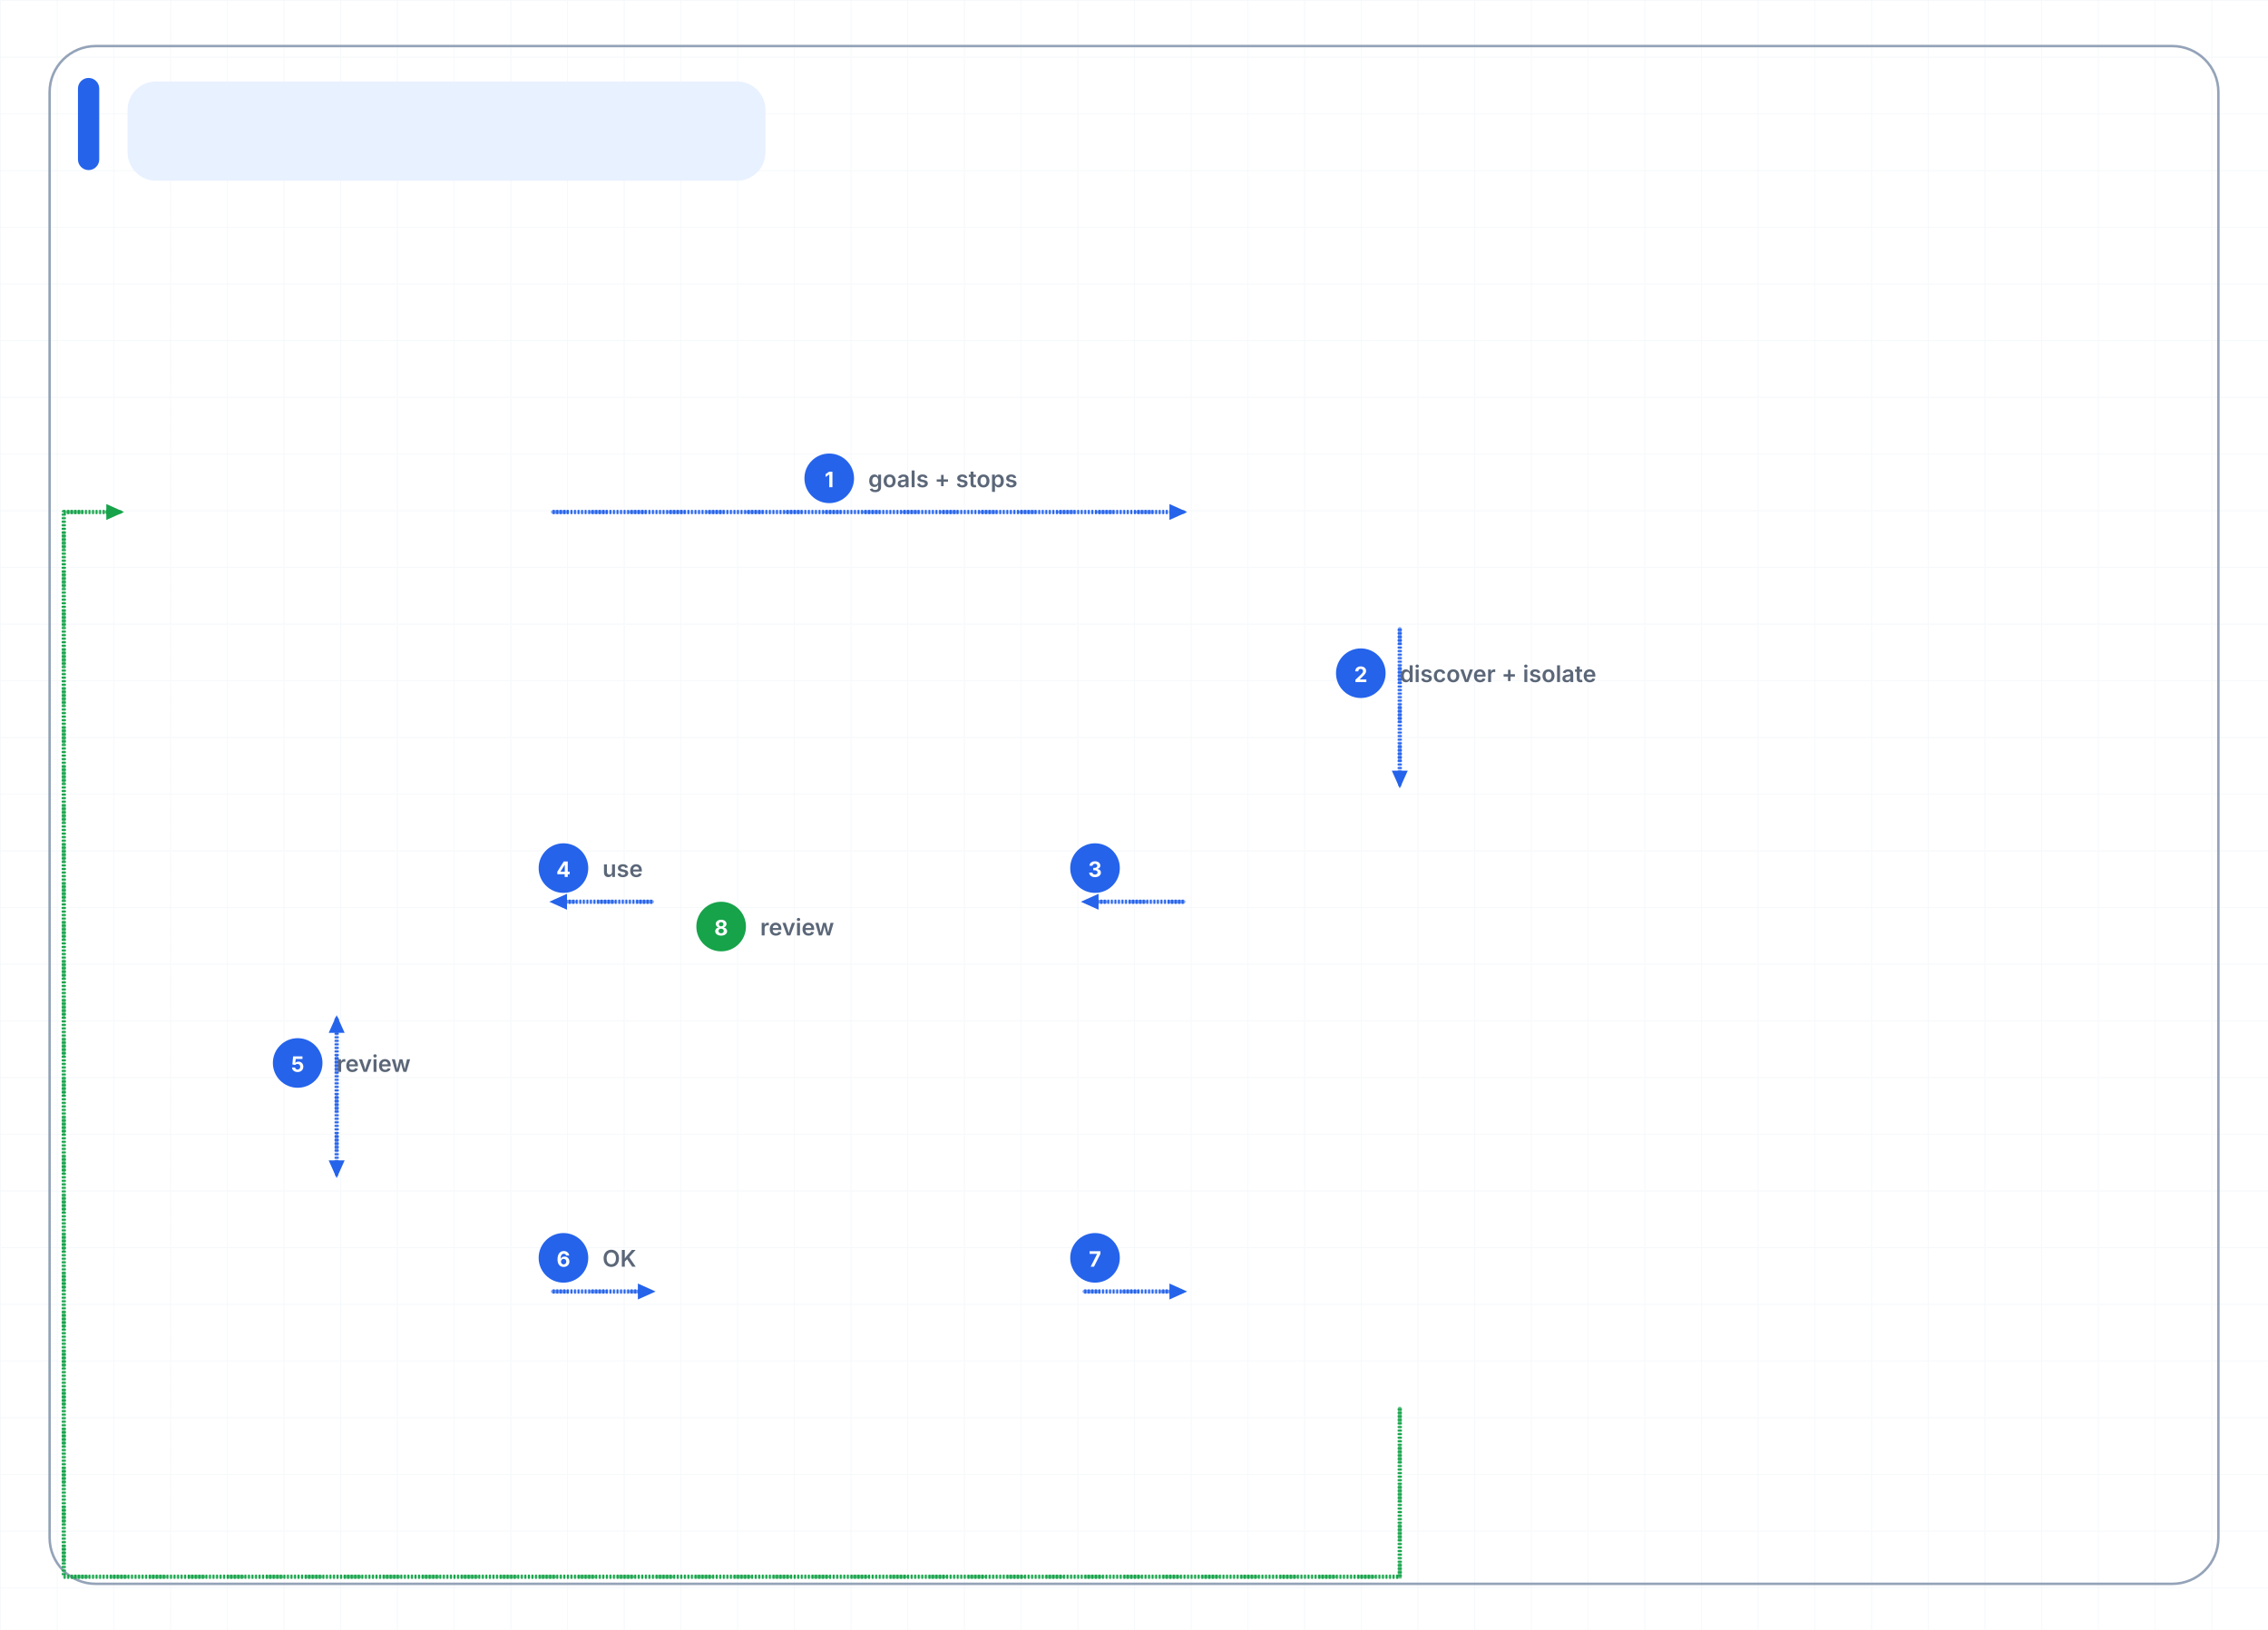
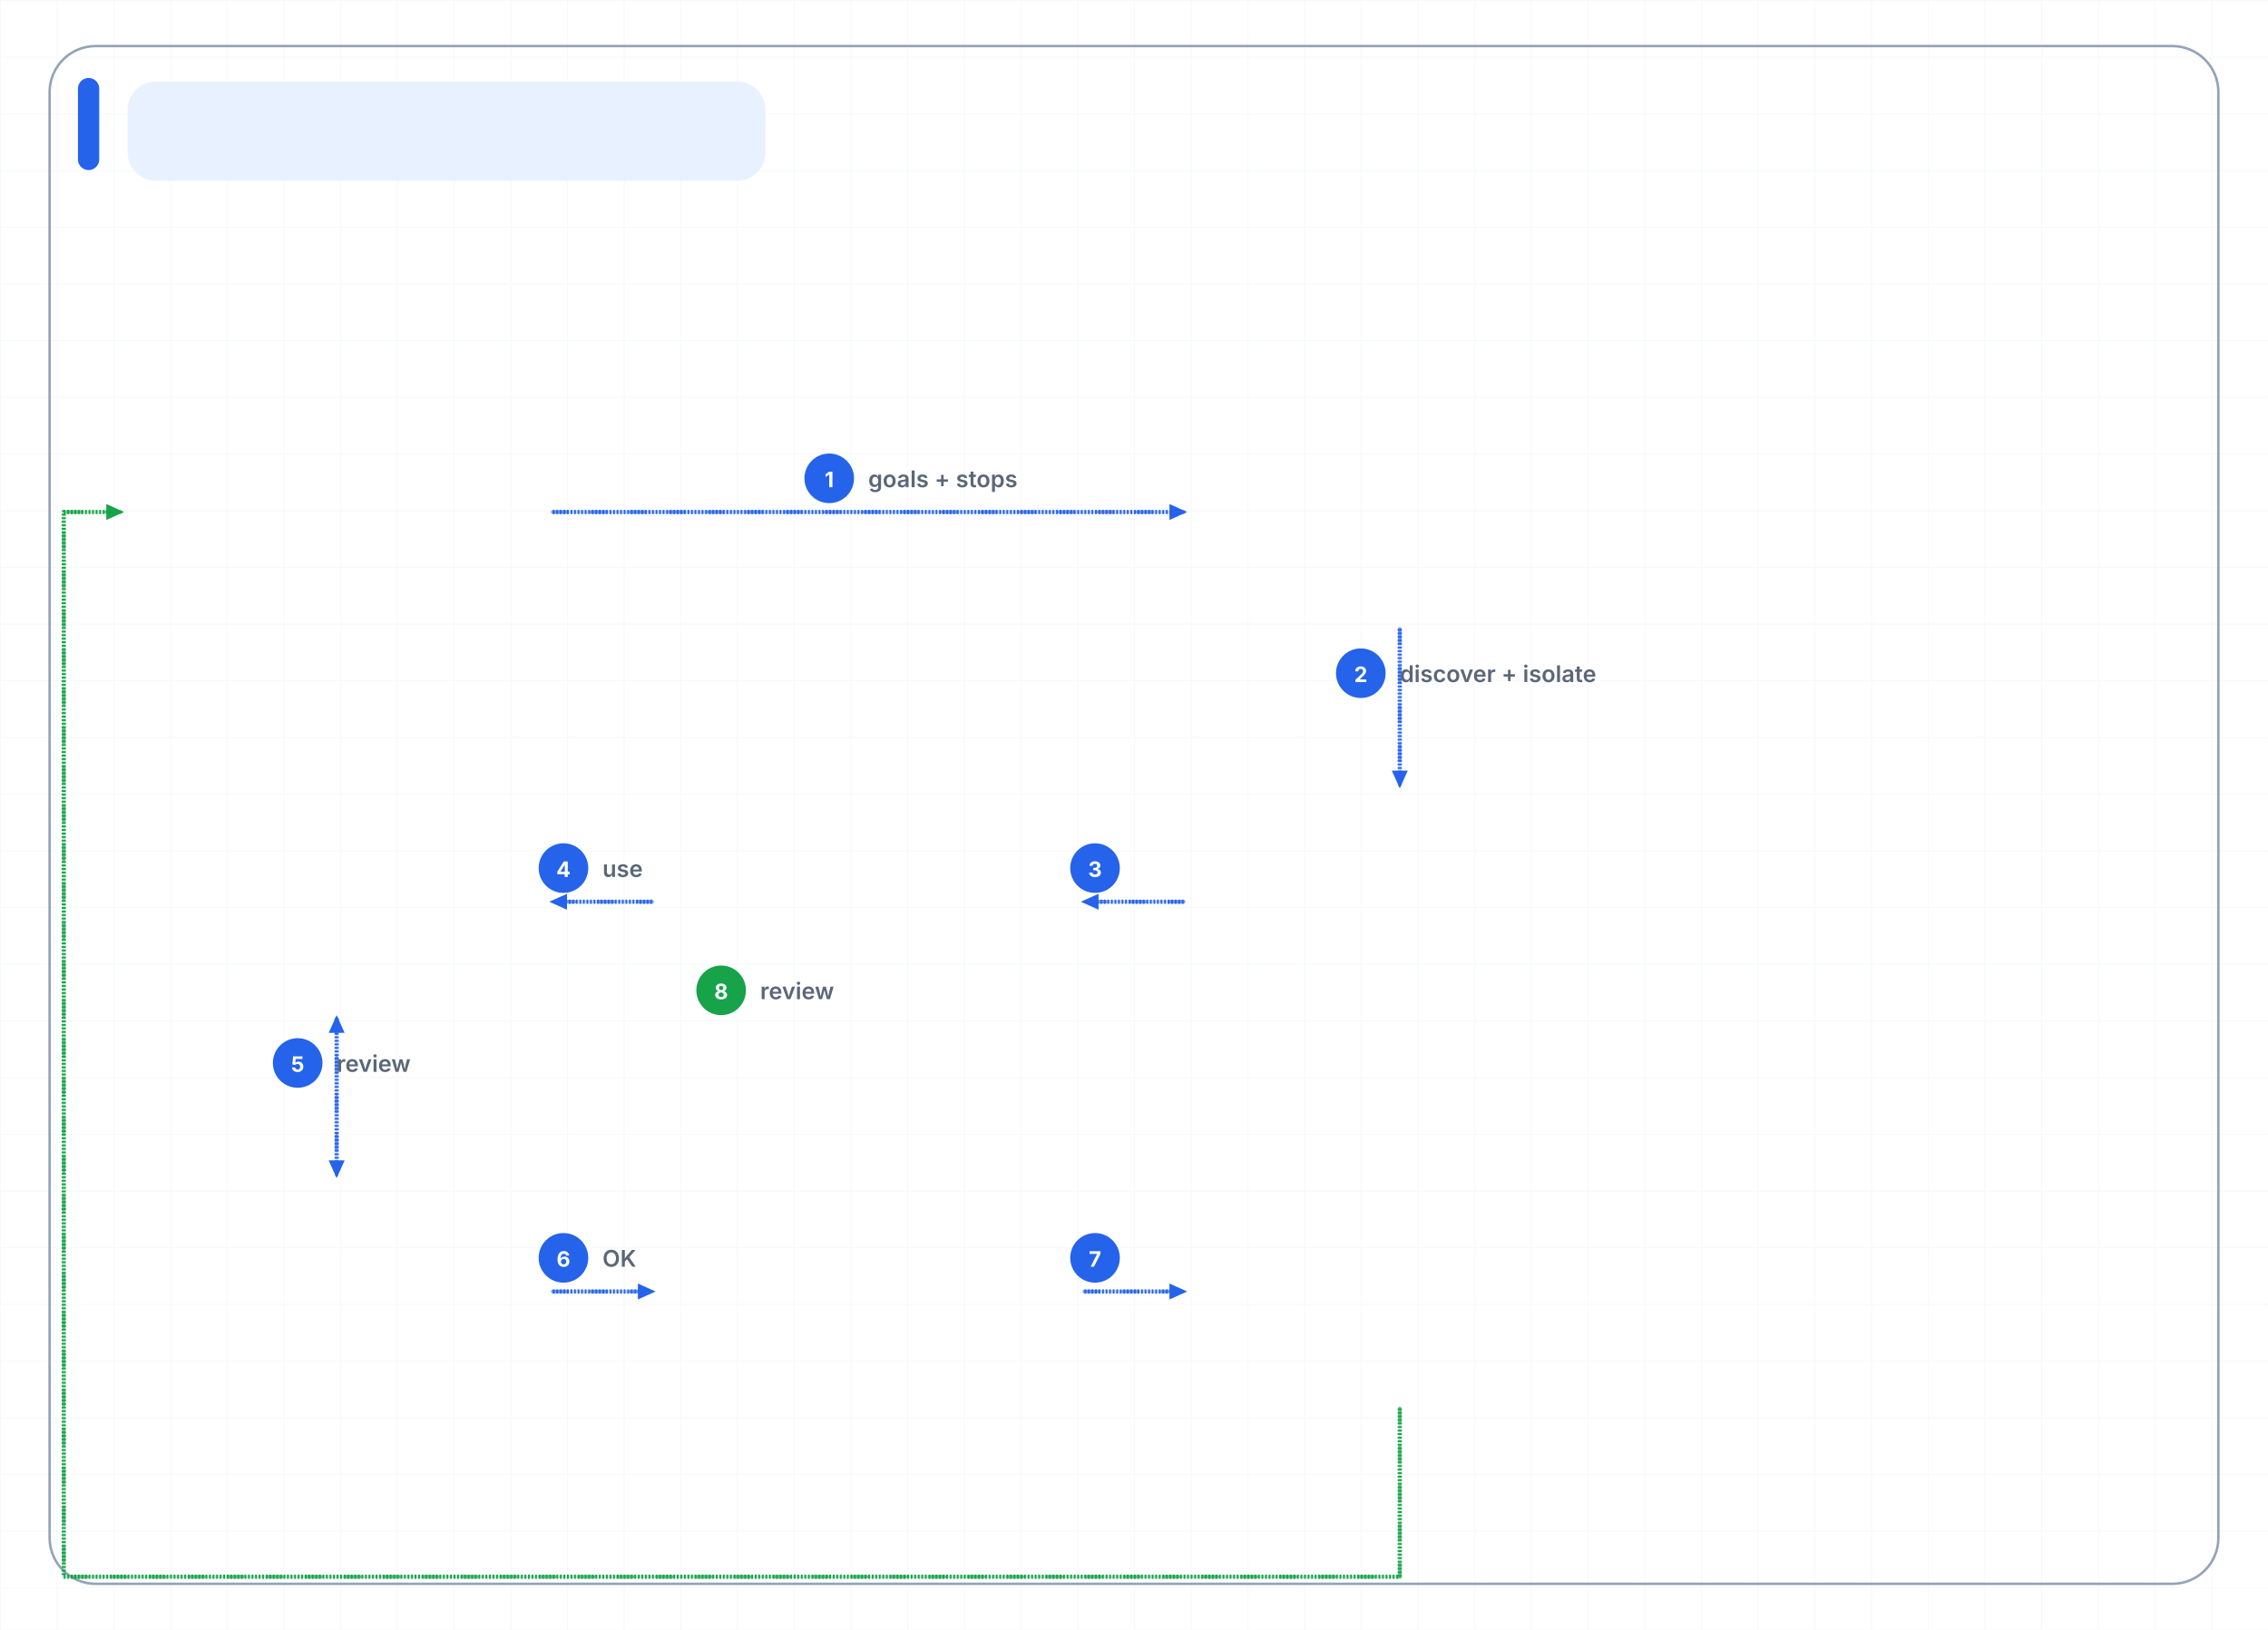
<svg xmlns="http://www.w3.org/2000/svg" width="1280" height="920" viewBox="0 0 1280 920" role="img" aria-labelledby="diagram-title diagram-desc" data-motion-profile="showcase-v1" data-motion-sequence="staged" data-motion-edge="packet-flow" data-motion-node="icon-performance" data-motion-group="border-scan" data-motion-title="highlight-sweep" data-motion-reduced="subtle" data-icon-system="illustrated" data-icon-system-version="2.5.0">
  <style>
  .title { font: 700 42px ui-sans-serif, system-ui, -apple-system, BlinkMacSystemFont, "Segoe UI", sans-serif; letter-spacing: 0; }
  .subtitle { font: 400 16px ui-sans-serif, system-ui, -apple-system, BlinkMacSystemFont, "Segoe UI", sans-serif; }
  .node-title { font: 700 18px ui-sans-serif, system-ui, -apple-system, BlinkMacSystemFont, "Segoe UI", sans-serif; }
  .node-caption { font: 400 13px ui-sans-serif, system-ui, -apple-system, BlinkMacSystemFont, "Segoe UI", sans-serif; opacity: 0.84; }
  .group-label { font: 700 14px ui-sans-serif, system-ui, -apple-system, BlinkMacSystemFont, "Segoe UI", sans-serif; text-transform: uppercase; letter-spacing: 0.08em; }
  .edge-label { font: 600 13px ui-sans-serif, system-ui, -apple-system, BlinkMacSystemFont, "Segoe UI", sans-serif; }
  .step-label { font: 700 12px ui-sans-serif, system-ui, -apple-system, BlinkMacSystemFont, "Segoe UI", sans-serif; }
  .edge-flow { stroke-linecap: round; }
  .edge-draw, .edge-base { stroke-linecap: butt; stroke-linejoin: round; }
  .edge-particle { filter: url(#particle-glow); }
  .edge-arrow-particle { filter: url(#particle-glow); }
  .semantic-icon { vector-effect: non-scaling-stroke; }
  .semantic-icon-breathe { transform-box: fill-box; transform-origin: center; animation: semanticIconBreathe 2.8s ease-in-out infinite; }
  .icon-breathe-halo { pointer-events: none; filter: url(#particle-glow); }
  .node-glow, .node-burst { pointer-events: none; }
  #title-accent { transform-origin: 50px 70px; animation: titlePulse 4.8s ease-in-out infinite; }
  #title-highlight { transform-origin: 252px 74px; animation: titleSlide 5.6s ease-in-out infinite; }
  @keyframes titlePulse { 0%, 100% { opacity: 0.76; } 50% { opacity: 1; } }
  @keyframes titleSlide { 0%, 100% { transform: translateX(0); opacity: 0.9; } 50% { transform: translateX(8px); opacity: 1; } }
  @keyframes semanticIconBreathe { 0%, 100% { transform: scale(0.96); opacity: 0.72; } 50% { transform: scale(1.08); opacity: 1; } }
  @media (prefers-reduced-motion: reduce) {
    #title-accent, #title-highlight, .semantic-icon-breathe { animation: none; }
  }
</style>
  <rect width="100%" height="100%" fill="#ffffff" />
  <defs>
    <filter id="soft-glow" x="-40%" y="-40%" width="180%" height="180%">
      <feGaussianBlur stdDeviation="5" result="blur" />
      <feMerge>
        <feMergeNode in="blur" />
        <feMergeNode in="SourceGraphic" />
      </feMerge>
    </filter>
    <filter id="particle-glow" x="-80%" y="-80%" width="260%" height="260%">
      <feGaussianBlur stdDeviation="2.6" result="blur" />
      <feMerge>
        <feMergeNode in="blur" />
        <feMergeNode in="SourceGraphic" />
      </feMerge>
    </filter>
    <pattern id="grid" width="32" height="32" patternUnits="userSpaceOnUse">
      <path d="M 32 0 L 0 0 0 32" fill="none" stroke="#edf2f7" stroke-width="1" />
    </pattern>
  </defs>
  <rect width="100%" height="100%" fill="url(#grid)" opacity="0.52" />
  <rect x="28" y="26" width="1224" height="868" rx="26" fill="none" stroke="#94a3b8" stroke-width="1.4" opacity="1.00" />
  <rect id="title-accent" x="44" y="44" width="12" height="52" rx="6" fill="#2563eb" />
  <rect id="title-highlight" x="72" y="46" width="360" height="56" rx="16" fill="#e8f1ff" />
  <rect class="title-sweep" x="72" y="46" width="0" height="56" rx="16" fill="#2563eb" opacity="0.16">
    <animate attributeName="width" values="0;360;0" dur="3.20s" begin="0.34s" repeatCount="indefinite" />
    <animate attributeName="x" values="72;72;432" dur="3.20s" begin="0.34s" repeatCount="indefinite" />
  </rect>
  <text id="main-title" x="90" y="84" class="title" fill="#172033" opacity="0">
    <animate attributeName="opacity" values="0;1" dur="0.65s" begin="0.08s" fill="freeze" />
  Loop Engineering Operating Architecture
</text>
  <text x="74" y="126" class="subtitle" fill="#5b6778" opacity="0">
    <animate attributeName="opacity" values="0;1" dur="0.65s" begin="0.28s" fill="freeze" />
  Show how automation, worktrees, skills, sub-agents, connectors, external state, and human judgement form a repeatable coding-agent loop.
</text>
  <g id="group-governance-trigger" class="group" opacity="0">
    <animate attributeName="opacity" values="0;1" dur="0.70s" begin="0.17s" fill="freeze" />
    <rect x="54.0" y="193.0" width="872.0" height="176.0" rx="22" fill="#f8fafc" fill-opacity="0.34" stroke="#94a3b8" stroke-width="1.6" stroke-dasharray="9 8">
      <animate attributeName="stroke-dashoffset" values="0;-34" dur="5.60s" begin="0.17s" repeatCount="indefinite" />
    </rect>
    <rect class="group-border-scan" x="54.0" y="193.0" width="872.0" height="176.0" rx="22" fill="none" stroke="#94a3b8" stroke-width="3.4" stroke-linecap="round" stroke-dasharray="125.8 733.6" opacity="0.72" filter="url(#soft-glow)">
      <animate attributeName="stroke-dashoffset" values="0;-2096.0" dur="7.15s" begin="0.27s" repeatCount="indefinite" />
    </rect>
    <text x="72.0" y="223.0" class="group-label" fill="#5b6778">Governance &amp; Trigger</text>
  </g>
  <g id="group-isolated-execution" class="group" opacity="0">
    <animate attributeName="opacity" values="0;1" dur="0.70s" begin="0.29s" fill="freeze" />
    <rect x="54.0" y="413.0" width="872.0" height="176.0" rx="22" fill="#f8fafc" fill-opacity="0.34" stroke="#94a3b8" stroke-width="1.6" stroke-dasharray="9 8">
      <animate attributeName="stroke-dashoffset" values="0;-34" dur="6.00s" begin="0.29s" repeatCount="indefinite" />
    </rect>
    <rect class="group-border-scan" x="54.0" y="413.0" width="872.0" height="176.0" rx="22" fill="none" stroke="#94a3b8" stroke-width="3.4" stroke-linecap="round" stroke-dasharray="125.8 733.6" opacity="0.72" filter="url(#soft-glow)">
      <animate attributeName="stroke-dashoffset" values="0;-2096.0" dur="7.50s" begin="0.39s" repeatCount="indefinite" />
    </rect>
    <text x="72.0" y="443.0" class="group-label" fill="#5b6778">Isolated Execution</text>
  </g>
  <g id="group-verification-delivery" class="group" opacity="0">
    <animate attributeName="opacity" values="0;1" dur="0.70s" begin="0.41s" fill="freeze" />
    <rect x="54.0" y="633.0" width="872.0" height="176.0" rx="22" fill="#f8fafc" fill-opacity="0.34" stroke="#94a3b8" stroke-width="1.6" stroke-dasharray="9 8">
      <animate attributeName="stroke-dashoffset" values="0;-34" dur="6.40s" begin="0.41s" repeatCount="indefinite" />
    </rect>
    <rect class="group-border-scan" x="54.0" y="633.0" width="872.0" height="176.0" rx="22" fill="none" stroke="#94a3b8" stroke-width="3.4" stroke-linecap="round" stroke-dasharray="125.8 733.6" opacity="0.72" filter="url(#soft-glow)">
      <animate attributeName="stroke-dashoffset" values="0;-2096.0" dur="7.85s" begin="0.51s" repeatCount="indefinite" />
    </rect>
    <text x="72.0" y="663.0" class="group-label" fill="#5b6778">Verification, Delivery &amp; State</text>
  </g>
  <defs>
    <marker id="arrow-1" markerWidth="12" markerHeight="12" viewBox="0 0 12 12" refX="9" refY="6" orient="auto" markerUnits="userSpaceOnUse">
      <path d="M 1 1.5 L 11 6 L 1 10.5 z" fill="#2563eb" />
    </marker>
  </defs>
  <g class="edge" data-role="process">
    <path class="edge-base" d="M 790.0 355.0 L 790.0 443.0" fill="none" stroke="#2563eb" stroke-width="1.7" opacity="0.24" />
    <path class="edge-draw" d="M 790.0 355.0 L 790.0 443.0" fill="none" stroke="#2563eb" stroke-width="2.4" pathLength="1" stroke-dasharray="1" stroke-dashoffset="0" marker-end="url(#arrow-1)" />
    <path class="edge-flow edge-flow-stream-flow" d="M 790.0 355.0 L 790.0 443.0" fill="none" stroke="#2563eb" stroke-width="2.1" stroke-linecap="round" stroke-dasharray="8 14" opacity="0.58">
      <animate attributeName="stroke-dashoffset" values="0;-44" dur="1.35s" begin="-0.11s" repeatCount="indefinite" />
    </path>
    <circle cx="768.0" cy="380.0" r="14" fill="#2563eb" />
    <text x="768.0" y="385.0" class="step-label" fill="#ffffff" text-anchor="middle">2</text>
    <text x="790.0" y="385.0" class="edge-label" fill="#5b6778" opacity="1">
    discover + isolate
  </text>
  </g>
  <defs>
    <marker id="arrow-2" markerWidth="12" markerHeight="12" viewBox="0 0 12 12" refX="9" refY="6" orient="auto" markerUnits="userSpaceOnUse">
      <path d="M 1 1.5 L 11 6 L 1 10.5 z" fill="#2563eb" />
    </marker>
  </defs>
  <g class="edge" data-role="process">
    <path class="edge-base" d="M 668.0 509.0 L 612.0 509.0" fill="none" stroke="#2563eb" stroke-width="1.7" opacity="0.24" />
    <path class="edge-draw" d="M 668.0 509.0 L 612.0 509.0" fill="none" stroke="#2563eb" stroke-width="2.4" pathLength="1" stroke-dasharray="1" stroke-dashoffset="0" marker-end="url(#arrow-2)" />
    <path class="edge-flow edge-flow-stream-flow" d="M 668.0 509.0 L 612.0 509.0" fill="none" stroke="#2563eb" stroke-width="2.1" stroke-linecap="round" stroke-dasharray="8 14" opacity="0.58">
      <animate attributeName="stroke-dashoffset" values="0;-44" dur="1.35s" begin="-0.22s" repeatCount="indefinite" />
    </path>
    <circle cx="618.0" cy="490.0" r="14" fill="#2563eb" />
    <text x="618.0" y="495.0" class="step-label" fill="#ffffff" text-anchor="middle">3</text>
    <text x="640.0" y="495.0" class="edge-label" fill="#5b6778" opacity="1">

  </text>
  </g>
  <defs>
    <marker id="arrow-3" markerWidth="12" markerHeight="12" viewBox="0 0 12 12" refX="9" refY="6" orient="auto" markerUnits="userSpaceOnUse">
      <path d="M 1 1.5 L 11 6 L 1 10.5 z" fill="#2563eb" />
    </marker>
  </defs>
  <g class="edge" data-role="process">
    <path class="edge-base" d="M 368.0 509.0 L 312.0 509.0" fill="none" stroke="#2563eb" stroke-width="1.7" opacity="0.24" />
    <path class="edge-draw" d="M 368.0 509.0 L 312.0 509.0" fill="none" stroke="#2563eb" stroke-width="2.4" pathLength="1" stroke-dasharray="1" stroke-dashoffset="0" marker-end="url(#arrow-3)" />
    <path class="edge-flow edge-flow-stream-flow" d="M 368.0 509.0 L 312.0 509.0" fill="none" stroke="#2563eb" stroke-width="2.1" stroke-linecap="round" stroke-dasharray="8 14" opacity="0.58">
      <animate attributeName="stroke-dashoffset" values="0;-44" dur="1.35s" begin="-0.33s" repeatCount="indefinite" />
    </path>
    <circle cx="318.0" cy="490.0" r="14" fill="#2563eb" />
    <text x="318.0" y="495.0" class="step-label" fill="#ffffff" text-anchor="middle">4</text>
    <text x="340.0" y="495.0" class="edge-label" fill="#5b6778" opacity="1">
    use
  </text>
  </g>
  <defs>
    <marker id="arrow-4" markerWidth="12" markerHeight="12" viewBox="0 0 12 12" refX="9" refY="6" orient="auto-start-reverse" markerUnits="userSpaceOnUse">
      <path d="M 1 1.5 L 11 6 L 1 10.5 z" fill="#2563eb" />
    </marker>
  </defs>
  <g class="edge" data-role="process">
    <path class="edge-base" d="M 190.0 575.0 L 190.0 663.0" fill="none" stroke="#2563eb" stroke-width="1.7" opacity="0.24" />
    <path class="edge-draw" d="M 190.0 575.0 L 190.0 663.0" fill="none" stroke="#2563eb" stroke-width="2.4" pathLength="1" stroke-dasharray="1" stroke-dashoffset="0" marker-start="url(#arrow-4)" marker-end="url(#arrow-4)" />
    <path class="edge-flow edge-flow-stream-flow" d="M 190.0 575.0 L 190.0 663.0" fill="none" stroke="#2563eb" stroke-width="2.1" stroke-linecap="round" stroke-dasharray="8 14" opacity="0.58">
      <animate attributeName="stroke-dashoffset" values="0;-44" dur="1.35s" begin="-0.44s" repeatCount="indefinite" />
    </path>
    <circle cx="168.0" cy="600.0" r="14" fill="#2563eb" />
    <text x="168.0" y="605.0" class="step-label" fill="#ffffff" text-anchor="middle">5</text>
    <text x="190.0" y="605.0" class="edge-label" fill="#5b6778" opacity="1">
    review
  </text>
  </g>
  <defs>
    <marker id="arrow-5" markerWidth="12" markerHeight="12" viewBox="0 0 12 12" refX="9" refY="6" orient="auto" markerUnits="userSpaceOnUse">
      <path d="M 1 1.5 L 11 6 L 1 10.5 z" fill="#2563eb" />
    </marker>
  </defs>
  <g class="edge" data-role="process">
    <path class="edge-base" d="M 312.0 729.0 L 368.0 729.0" fill="none" stroke="#2563eb" stroke-width="1.7" opacity="0.24" />
    <path class="edge-draw" d="M 312.0 729.0 L 368.0 729.0" fill="none" stroke="#2563eb" stroke-width="2.4" pathLength="1" stroke-dasharray="1" stroke-dashoffset="0" marker-end="url(#arrow-5)" />
    <path class="edge-flow edge-flow-stream-flow" d="M 312.0 729.0 L 368.0 729.0" fill="none" stroke="#2563eb" stroke-width="2.1" stroke-linecap="round" stroke-dasharray="8 14" opacity="0.58">
      <animate attributeName="stroke-dashoffset" values="0;-44" dur="1.35s" begin="-0.55s" repeatCount="indefinite" />
    </path>
    <circle cx="318.0" cy="710.0" r="14" fill="#2563eb" />
    <text x="318.0" y="715.0" class="step-label" fill="#ffffff" text-anchor="middle">6</text>
    <text x="340.0" y="715.0" class="edge-label" fill="#5b6778" opacity="1">
    OK
  </text>
  </g>
  <defs>
    <marker id="arrow-6" markerWidth="12" markerHeight="12" viewBox="0 0 12 12" refX="9" refY="6" orient="auto" markerUnits="userSpaceOnUse">
      <path d="M 1 1.5 L 11 6 L 1 10.5 z" fill="#2563eb" />
    </marker>
  </defs>
  <g class="edge" data-role="process">
    <path class="edge-base" d="M 612.0 729.0 L 668.0 729.0" fill="none" stroke="#2563eb" stroke-width="1.7" opacity="0.24" />
    <path class="edge-draw" d="M 612.0 729.0 L 668.0 729.0" fill="none" stroke="#2563eb" stroke-width="2.4" pathLength="1" stroke-dasharray="1" stroke-dashoffset="0" marker-end="url(#arrow-6)" />
    <path class="edge-flow edge-flow-stream-flow" d="M 612.0 729.0 L 668.0 729.0" fill="none" stroke="#2563eb" stroke-width="2.1" stroke-linecap="round" stroke-dasharray="8 14" opacity="0.58">
      <animate attributeName="stroke-dashoffset" values="0;-44" dur="1.35s" begin="-0.66s" repeatCount="indefinite" />
    </path>
    <circle cx="618.0" cy="710.0" r="14" fill="#2563eb" />
    <text x="618.0" y="715.0" class="step-label" fill="#ffffff" text-anchor="middle">7</text>
    <text x="640.0" y="715.0" class="edge-label" fill="#5b6778" opacity="1">

  </text>
  </g>
  <defs>
    <marker id="arrow-7" markerWidth="12" markerHeight="12" viewBox="0 0 12 12" refX="9" refY="6" orient="auto" markerUnits="userSpaceOnUse">
      <path d="M 1 1.5 L 11 6 L 1 10.5 z" fill="#16a34a" />
    </marker>
  </defs>
  <g class="edge" data-role="output">
    <path class="edge-base" d="M 790.0 795.0 L 790.0 890.0 L 36.0 890.0 L 36.0 289.0 L 68.0 289.0" fill="none" stroke="#16a34a" stroke-width="1.7" opacity="0.24" />
    <path class="edge-draw" d="M 790.0 795.0 L 790.0 890.0 L 36.0 890.0 L 36.0 289.0 L 68.0 289.0" fill="none" stroke="#16a34a" stroke-width="2.4" pathLength="1" stroke-dasharray="1" stroke-dashoffset="0" marker-end="url(#arrow-7)" />
    <path class="edge-flow edge-flow-stream-flow" d="M 790.0 795.0 L 790.0 890.0 L 36.0 890.0 L 36.0 289.0 L 68.0 289.0" fill="none" stroke="#16a34a" stroke-width="2.1" stroke-linecap="round" stroke-dasharray="8 14" opacity="0.58">
      <animate attributeName="stroke-dashoffset" values="0;-44" dur="1.35s" begin="-0.77s" repeatCount="indefinite" />
    </path>
-     <circle cx="407.0" cy="523.0" r="14" fill="#16a34a" />
-     <text x="407.0" y="528.0" class="step-label" fill="#ffffff" text-anchor="middle">8</text>
-     <text x="429.0" y="528.0" class="edge-label" fill="#5b6778" opacity="1">
+     <circle cx="407.0" cy="559.0" r="14" fill="#16a34a" />
+     <text x="407.0" y="564.0" class="step-label" fill="#ffffff" text-anchor="middle">8</text>
+     <text x="429.0" y="564.0" class="edge-label" fill="#5b6778" opacity="1">
    review
  </text>
  </g>
  <defs>
    <marker id="arrow-8" markerWidth="12" markerHeight="12" viewBox="0 0 12 12" refX="9" refY="6" orient="auto" markerUnits="userSpaceOnUse">
      <path d="M 1 1.5 L 11 6 L 1 10.5 z" fill="#2563eb" />
    </marker>
  </defs>
  <g class="edge" data-role="process">
    <path class="edge-base" d="M 312.0 289.0 L 668.0 289.0" fill="none" stroke="#2563eb" stroke-width="1.7" opacity="0.24" />
    <path class="edge-draw" d="M 312.0 289.0 L 668.0 289.0" fill="none" stroke="#2563eb" stroke-width="2.4" pathLength="1" stroke-dasharray="1" stroke-dashoffset="0" marker-end="url(#arrow-8)" />
    <path class="edge-flow edge-flow-stream-flow" d="M 312.0 289.0 L 668.0 289.0" fill="none" stroke="#2563eb" stroke-width="2.1" stroke-linecap="round" stroke-dasharray="8 14" opacity="0.58">
      <animate attributeName="stroke-dashoffset" values="0;-44" dur="1.35s" begin="-0.88s" repeatCount="indefinite" />
    </path>
    <circle cx="468.0" cy="270.0" r="14" fill="#2563eb" />
    <text x="468.0" y="275.0" class="step-label" fill="#ffffff" text-anchor="middle">1</text>
    <text x="490.0" y="275.0" class="edge-label" fill="#5b6778" opacity="1">
    goals + stops
  </text>
  </g>
  <g id="node-automation-heartbeat" class="node motion-node" data-role="process" opacity="0">
    <animate attributeName="opacity" values="0;1" dur="0.55s" begin="0.25s" fill="freeze" />
-     <rect x="680.0" y="235.0" width="220.0" height="108.0" rx="14.0" fill="#eff6ff" stroke="#2563eb" stroke-width="2.0" />
+     <rect class="node-surface" x="680.0" y="235.0" width="220.0" height="108.0" rx="14.0" fill="#eff6ff" stroke="#2563eb" stroke-width="2.0" />
    <g class="semantic-icon-wrap semantic-icon-character-wrap semantic-icon-illustrated-wrap" data-icon="scheduler" data-node-id="automation-heartbeat" opacity="1">
      <g id="icon-automation-heartbeat-root" class="semantic-icon semantic-icon-illustrated" data-icon-system="illustrated" data-icon-system-version="2.5.0" data-semantic-role="schedule-plan-trigger-repeat" data-rest-opacity="1" transform="translate(704.0 245.0) scale(0.7333)">
        <g class="illustrated-character-motion-shell">
          <circle id="icon-automation-heartbeat-wash" class="illustrated-part illustrated-wash" data-rest-opacity="1" cx="60" cy="61" r="49" fill="#f3efff" stroke="none" stroke-width="3.4" stroke-linecap="round" stroke-linejoin="round" />
          <rect id="icon-automation-heartbeat-calendar-shell" class="illustrated-part illustrated-calendar-shell" data-rest-opacity="1" x="13" y="21" width="78" height="78" rx="14" fill="#ffffff" stroke="#172033" stroke-width="3.4" stroke-linecap="round" stroke-linejoin="round" />
          <path id="icon-automation-heartbeat-calendar-header" class="illustrated-part illustrated-calendar-header" data-rest-opacity="1" d="M14 43h76M31 14v17m42-17v17" fill="none" stroke="#7c3aed" stroke-width="5" stroke-linecap="round" stroke-linejoin="round" />
          <path id="icon-automation-heartbeat-date-grid" class="illustrated-part illustrated-date-grid" data-rest-opacity="1" d="M29 56h10m11 0h10m11 0h10M29 70h10m11 0h10m11 0h10M29 84h10m11 0h10" fill="none" stroke="#0f8f87" stroke-width="4" stroke-linecap="round" stroke-linejoin="round" />
          <circle id="icon-automation-heartbeat-clock-face" class="illustrated-part illustrated-clock-face" data-rest-opacity="1" cx="87" cy="83" r="24" fill="#60a5fa" stroke="#172033" stroke-width="3.4" stroke-linecap="round" stroke-linejoin="round" />
          <path id="icon-automation-heartbeat-clock-hands" class="illustrated-part illustrated-clock-hands" data-rest-opacity="1" d="M87 69v15l10 7" fill="none" stroke="#f97370" stroke-width="3.2" stroke-linecap="round" stroke-linejoin="round" />
        </g>
      </g>
    </g>
    <circle cx="698.0" cy="253.0" r="14" fill="#2563eb" />
    <text x="698.0" y="258.0" class="step-label" fill="#eff6ff" text-anchor="middle">2</text>
-     <text x="859.0" y="275.0" text-anchor="middle" fill="#172033">
-       <tspan x="859.0" dy="18" class="node-title">Automation</tspan>
-       <tspan x="859.0" dy="18" class="node-title">Heartbeat</tspan>
-       <tspan x="859.0" dy="17" class="node-caption">Scheduled</tspan>
-       <tspan x="859.0" dy="17" class="node-caption">triage</tspan>
+     <text x="840.0" y="266.0" class="node-text-block" text-anchor="middle" fill="#172033">
+       <tspan x="840.0" dy="0" class="node-title">Automation</tspan>
+       <tspan x="840.0" dy="18" class="node-title">Heartbeat</tspan>
+       <tspan x="840.0" dy="17" class="node-caption">Scheduled</tspan>
+       <tspan x="840.0" dy="17" class="node-caption">triage</tspan>
    </text>
  </g>
  <g id="node-isolated-worktree" class="node motion-node" data-role="process" opacity="0">
    <animate attributeName="opacity" values="0;1" dur="0.55s" begin="0.37s" fill="freeze" />
-     <rect x="680.0" y="455.0" width="220.0" height="108.0" rx="14.0" fill="#eff6ff" stroke="#2563eb" stroke-width="2.0" />
+     <rect class="node-surface" x="680.0" y="455.0" width="220.0" height="108.0" rx="14.0" fill="#eff6ff" stroke="#2563eb" stroke-width="2.0" />
    <g class="semantic-icon-wrap semantic-icon-character-wrap semantic-icon-illustrated-wrap" data-icon="branch" data-node-id="isolated-worktree" opacity="1">
      <g id="icon-isolated-worktree-root" class="semantic-icon semantic-icon-illustrated" data-icon-system="illustrated" data-icon-system-version="2.5.0" data-semantic-role="branch-diverge-develop-rejoin" data-rest-opacity="1" transform="translate(704.0 465.0) scale(0.7333)">
        <g class="illustrated-character-motion-shell">
          <circle id="icon-isolated-worktree-wash" class="illustrated-part illustrated-wash" data-rest-opacity="1" cx="60" cy="61" r="49" fill="#eaf6ff" stroke="none" stroke-width="3.4" stroke-linecap="round" stroke-linejoin="round" />
          <path id="icon-isolated-worktree-main-rail" class="illustrated-part illustrated-main-rail" data-rest-opacity="1" d="M39 20v80" fill="none" stroke="#0f8f87" stroke-width="5" stroke-linecap="round" stroke-linejoin="round" />
          <path id="icon-isolated-worktree-branch-rail" class="illustrated-part illustrated-branch-rail" data-rest-opacity="1" d="M39 45c28 0 42 10 42 31v24" fill="none" stroke="#7c3aed" stroke-width="5" stroke-linecap="round" stroke-linejoin="round" />
          <path id="icon-isolated-worktree-main-nodes" class="illustrated-part illustrated-main-nodes" data-rest-opacity="1" d="M39 20h0m0 25h0m0 55h0" fill="none" stroke="#34c38f" stroke-width="14" stroke-linecap="round" stroke-linejoin="round" />
          <path id="icon-isolated-worktree-branch-nodes" class="illustrated-part illustrated-branch-nodes" data-rest-opacity="1" d="M81 76h0m0 24h0" fill="none" stroke="#f97370" stroke-width="14" stroke-linecap="round" stroke-linejoin="round" />
          <circle id="icon-isolated-worktree-branch-focus" class="illustrated-part illustrated-branch-focus" data-rest-opacity="1" cx="39" cy="45" r="11" fill="#fbbf24" stroke="#172033" stroke-width="3" stroke-linecap="round" stroke-linejoin="round" />
        </g>
      </g>
    </g>
    <circle cx="698.0" cy="473.0" r="14" fill="#2563eb" />
    <text x="698.0" y="478.0" class="step-label" fill="#eff6ff" text-anchor="middle">3</text>
-     <text x="859.0" y="495.0" text-anchor="middle" fill="#172033">
-       <tspan x="859.0" dy="18" class="node-title">Isolated</tspan>
-       <tspan x="859.0" dy="18" class="node-title">Worktree</tspan>
-       <tspan x="859.0" dy="17" class="node-caption">Collision-free</tspan>
-       <tspan x="859.0" dy="17" class="node-caption">parallel</tspan>
+     <text x="840.0" y="486.0" class="node-text-block" text-anchor="middle" fill="#172033">
+       <tspan x="840.0" dy="0" class="node-title">Isolated</tspan>
+       <tspan x="840.0" dy="18" class="node-title">Worktree</tspan>
+       <tspan x="840.0" dy="17" class="node-caption">Collision-free</tspan>
+       <tspan x="840.0" dy="17" class="node-caption">parallel work</tspan>
    </text>
  </g>
  <g id="node-project-skills" class="node motion-node" data-role="memory" opacity="0">
    <animate attributeName="opacity" values="0;1" dur="0.55s" begin="0.49s" fill="freeze" />
-     <rect x="380.0" y="455.0" width="220.0" height="108.0" rx="14.0" fill="#ecfdf5" stroke="#059669" stroke-width="2.0" />
+     <rect class="node-surface" x="380.0" y="455.0" width="220.0" height="108.0" rx="14.0" fill="#ecfdf5" stroke="#059669" stroke-width="2.0" />
    <g class="semantic-icon-wrap semantic-icon-character-wrap semantic-icon-illustrated-wrap" data-icon="knowledge-base" data-node-id="project-skills" opacity="1">
      <g id="icon-project-skills-root" class="semantic-icon semantic-icon-illustrated" data-icon-system="illustrated" data-icon-system-version="2.5.0" data-semantic-role="knowledge-curate-connect-reference" data-rest-opacity="1" transform="translate(404.0 465.0) scale(0.7333)">
        <g class="illustrated-character-motion-shell">
          <circle id="icon-project-skills-wash" class="illustrated-part illustrated-wash" data-rest-opacity="1" cx="60" cy="61" r="49" fill="#fff7dd" stroke="none" stroke-width="3.4" stroke-linecap="round" stroke-linejoin="round" />
          <path id="icon-project-skills-book-left" class="illustrated-part illustrated-book-left" data-rest-opacity="1" d="M11 31c18-6 35-4 49 8v65c-14-10-31-13-49-7Z" fill="#ffffff" stroke="#172033" stroke-width="3.4" stroke-linecap="round" stroke-linejoin="round" />
          <path id="icon-project-skills-book-right" class="illustrated-part illustrated-book-right" data-rest-opacity="1" d="M109 31c-18-6-35-4-49 8v65c14-10 31-13 49-7Z" fill="#c4b5fd" stroke="#172033" stroke-width="3.4" stroke-linecap="round" stroke-linejoin="round" />
          <path id="icon-project-skills-book-spine" class="illustrated-part illustrated-book-spine" data-rest-opacity="1" d="M60 39v65" fill="none" stroke="#172033" stroke-width="3" stroke-linecap="round" stroke-linejoin="round" />
          <path id="icon-project-skills-knowledge-links" class="illustrated-part illustrated-knowledge-links" data-rest-opacity="1" d="M28 56 43 68 31 82m15-31-3 17m34-12-14 12 15 13m-15-13 13 0" fill="none" stroke="#7c3aed" stroke-width="2.6" stroke-linecap="round" stroke-linejoin="round" />
          <path id="icon-project-skills-knowledge-points" class="illustrated-part illustrated-knowledge-points" data-rest-opacity="1" d="M28 56h0M43 68h0M31 82h0M77 56h0M63 68h0M78 81h0" fill="none" stroke="#0f8f87" stroke-width="6.5" stroke-linecap="round" stroke-linejoin="round" />
          <path id="icon-project-skills-reference-lines" class="illustrated-part illustrated-reference-lines" data-rest-opacity="1" d="M23 91h22M75 91h22" fill="none" stroke="#f97370" stroke-width="3" stroke-linecap="round" stroke-linejoin="round" />
        </g>
      </g>
    </g>
    <circle cx="398.0" cy="473.0" r="14" fill="#059669" />
    <text x="398.0" y="478.0" class="step-label" fill="#ecfdf5" text-anchor="middle">4</text>
-     <text x="559.0" y="495.0" text-anchor="middle" fill="#172033">
-       <tspan x="559.0" dy="18" class="node-title">Project</tspan>
-       <tspan x="559.0" dy="18" class="node-title">Skills</tspan>
-       <tspan x="559.0" dy="17" class="node-caption">Rules +</tspan>
-       <tspan x="559.0" dy="17" class="node-caption">context</tspan>
+     <text x="540.0" y="486.0" class="node-text-block" text-anchor="middle" fill="#172033">
+       <tspan x="540.0" dy="0" class="node-title">Project</tspan>
+       <tspan x="540.0" dy="18" class="node-title">Skills</tspan>
+       <tspan x="540.0" dy="17" class="node-caption">Rules +</tspan>
+       <tspan x="540.0" dy="17" class="node-caption">context</tspan>
    </text>
  </g>
  <g id="node-maker-agent" class="node motion-node" data-role="agent" opacity="0">
    <animate attributeName="opacity" values="0;1" dur="0.55s" begin="0.61s" fill="freeze" />
-     <rect x="80.0" y="455.0" width="220.0" height="108.0" rx="14.0" fill="#f5f3ff" stroke="#7c3aed" stroke-width="2.0" />
+     <rect class="node-surface" x="80.0" y="455.0" width="220.0" height="108.0" rx="14.0" fill="#f5f3ff" stroke="#7c3aed" stroke-width="2.0" />
    <g class="semantic-icon-wrap semantic-icon-character-wrap semantic-icon-illustrated-wrap" data-icon="agent" data-node-id="maker-agent" opacity="1">
      <g id="icon-maker-agent-root" class="semantic-icon semantic-icon-illustrated" data-icon-system="illustrated" data-icon-system-version="2.5.0" data-semantic-role="input-reason-result" data-rest-opacity="1" transform="translate(104.0 465.0) scale(0.7333)">
        <g class="illustrated-character-motion-shell">
          <circle id="icon-maker-agent-wash" class="illustrated-part illustrated-wash" data-rest-opacity="1" cx="59" cy="61" r="49" fill="#f3efff" stroke="none" stroke-width="3.4" stroke-linecap="round" stroke-linejoin="round" />
          <path id="icon-maker-agent-brain-left" class="illustrated-part illustrated-brain-left" data-rest-opacity="1" d="M57 27C45 18 30 25 31 38c-11 4-12 19-2 25-5 12 7 23 18 18 3 8 10 9 15 3V38c-1-5-2-8-5-11Z" fill="#34c38f" stroke="#172033" stroke-width="3.4" stroke-linecap="round" stroke-linejoin="round" />
          <path id="icon-maker-agent-brain-right" class="illustrated-part illustrated-brain-right" data-rest-opacity="1" d="M63 27c12-9 27-2 26 11 11 4 12 19 2 25 5 12-7 23-18 18-3 8-10 9-15 3V38c1-5 2-8 5-11Z" fill="#c4b5fd" stroke="#172033" stroke-width="3.4" stroke-linecap="round" stroke-linejoin="round" />
          <path id="icon-maker-agent-brain-detail" class="illustrated-part illustrated-brain-detail" data-rest-opacity="0.68" d="M43 35c-5 4-3 9 1 11m-8 13c7-1 7 6 12 8m29-32c5 4 3 9-1 11m8 13c-7-1-7 6-12 8" opacity="0.68" fill="none" stroke="#172033" stroke-width="2.6" stroke-linecap="round" stroke-linejoin="round" />
          <rect id="icon-maker-agent-processor" class="illustrated-part illustrated-processor" data-rest-opacity="1" x="45" y="42" width="30" height="30" rx="6" fill="#ffffff" stroke="#172033" stroke-width="3.4" stroke-linecap="round" stroke-linejoin="round" />
          <path id="icon-maker-agent-processor-core" class="illustrated-part illustrated-processor-core" data-rest-opacity="1" d="M50 63l4.5-13L59 63m-7.3-5h5.6M62.5 50h7m-3.5 0v13m-3.5 0h7" fill="none" stroke="#7c3aed" stroke-width="2.4" stroke-linecap="round" stroke-linejoin="round" />
          <path id="icon-maker-agent-input-nodes" class="illustrated-part illustrated-input-nodes" data-rest-opacity="1" d="M8 45h12v12H8Zm0 26h12V59H8Z" fill="#f97370" stroke="#172033" stroke-width="3.4" stroke-linecap="round" stroke-linejoin="round" />
          <path id="icon-maker-agent-input-path" class="illustrated-part illustrated-input-path" data-rest-opacity="1" d="M20 51h9m-9 14h7c4 0 5-3 5-7" fill="none" stroke="#7c3aed" stroke-width="3" stroke-linecap="round" stroke-linejoin="round" />
          <path id="icon-maker-agent-output-path" class="illustrated-part illustrated-output-path" data-rest-opacity="1" d="M90 54h10c5 0 7-3 7-7V35" fill="none" stroke="#7c3aed" stroke-width="3" stroke-linecap="round" stroke-linejoin="round" />
          <path id="icon-maker-agent-result" class="illustrated-part illustrated-result" data-rest-opacity="1" d="M107 16l3 8 8 3-8 3-3 8-3-8-8-3 8-3Z" fill="#fbbf24" stroke="#172033" stroke-width="2.7" stroke-linecap="round" stroke-linejoin="round" />
        </g>
      </g>
    </g>
    <circle cx="98.0" cy="473.0" r="14" fill="#7c3aed" />
    <text x="98.0" y="478.0" class="step-label" fill="#f5f3ff" text-anchor="middle">5</text>
-     <text x="259.0" y="495.0" text-anchor="middle" fill="#172033">
-       <tspan x="259.0" dy="18" class="node-title">Maker</tspan>
-       <tspan x="259.0" dy="18" class="node-title">Sub-agent</tspan>
-       <tspan x="259.0" dy="17" class="node-caption">Drafts</tspan>
-       <tspan x="259.0" dy="17" class="node-caption">implementation</tspan>
+     <text x="240.0" y="486.0" class="node-text-block" text-anchor="middle" fill="#172033">
+       <tspan x="240.0" dy="0" class="node-title">Maker</tspan>
+       <tspan x="240.0" dy="18" class="node-title">Sub-agent</tspan>
+       <tspan x="240.0" dy="17" class="node-caption">Drafts</tspan>
+       <tspan x="240.0" dy="17" class="node-caption">implementation</tspan>
    </text>
  </g>
  <g id="node-verifier-agent" class="node motion-node" data-role="risk" opacity="0">
    <animate attributeName="opacity" values="0;1" dur="0.55s" begin="0.73s" fill="freeze" />
-     <rect x="80.0" y="675.0" width="220.0" height="108.0" rx="14.0" fill="#fef2f2" stroke="#dc2626" stroke-width="2.0" />
+     <rect class="node-surface" x="80.0" y="675.0" width="220.0" height="108.0" rx="14.0" fill="#fef2f2" stroke="#dc2626" stroke-width="2.0" />
    <g class="semantic-icon-wrap semantic-icon-character-wrap semantic-icon-illustrated-wrap" data-icon="reasoning" data-node-id="verifier-agent" opacity="1">
      <g id="icon-verifier-agent-root" class="semantic-icon semantic-icon-illustrated" data-icon-system="illustrated" data-icon-system-version="2.5.0" data-semantic-role="premise-connect-infer-conclude" data-rest-opacity="1" transform="translate(104.0 685.0) scale(0.7333)">
        <g class="illustrated-character-motion-shell">
          <circle id="icon-verifier-agent-wash" class="illustrated-part illustrated-wash" data-rest-opacity="1" cx="60" cy="61" r="49" fill="#fff7dd" stroke="none" stroke-width="3.4" stroke-linecap="round" stroke-linejoin="round" />
          <path id="icon-verifier-agent-reasoning-shell" class="illustrated-part illustrated-reasoning-shell" data-rest-opacity="1" d="M60 13c-24 0-40 16-40 38 0 15 8 25 21 33v11h38V84c13-8 21-19 21-34 0-21-17-37-40-37Z" fill="#ffffff" stroke="#172033" stroke-width="3.4" stroke-linecap="round" stroke-linejoin="round" />
          <circle id="icon-verifier-agent-thought-field" class="illustrated-part illustrated-thought-field" data-rest-opacity="1" cx="60" cy="51" r="29" fill="#c4b5fd" stroke="#172033" stroke-width="2.8" stroke-linecap="round" stroke-linejoin="round" />
          <path id="icon-verifier-agent-reasoning-path" class="illustrated-part illustrated-reasoning-path" data-rest-opacity="1" d="M40 40h16v12H45v14h15V57h18V42h-9v-8" fill="none" stroke="#ffffff" stroke-width="3.2" stroke-linecap="round" stroke-linejoin="round" />
          <path id="icon-verifier-agent-premise-points" class="illustrated-part illustrated-premise-points" data-rest-opacity="1" d="M40 40h0M45 66h0M69 34h0" fill="none" stroke="#0f8f87" stroke-width="8" stroke-linecap="round" stroke-linejoin="round" />
          <circle id="icon-verifier-agent-conclusion-point" class="illustrated-part illustrated-conclusion-point" data-rest-opacity="1" cx="78" cy="42" r="6" fill="#fbbf24" stroke="#172033" stroke-width="2.4" stroke-linecap="round" stroke-linejoin="round" />
          <rect id="icon-verifier-agent-insight-base" class="illustrated-part illustrated-insight-base" data-rest-opacity="1" x="39" y="93" width="42" height="12" rx="5" fill="#60a5fa" stroke="#172033" stroke-width="2.8" stroke-linecap="round" stroke-linejoin="round" />
        </g>
      </g>
    </g>
    <circle cx="98.0" cy="693.0" r="14" fill="#dc2626" />
    <text x="98.0" y="698.0" class="step-label" fill="#fef2f2" text-anchor="middle">6</text>
-     <text x="259.0" y="715.0" text-anchor="middle" fill="#172033">
-       <tspan x="259.0" dy="18" class="node-title">Verifier</tspan>
-       <tspan x="259.0" dy="18" class="node-title">Sub-agent</tspan>
-       <tspan x="259.0" dy="17" class="node-caption">Tests +</tspan>
-       <tspan x="259.0" dy="17" class="node-caption">evidence</tspan>
+     <text x="240.0" y="706.0" class="node-text-block" text-anchor="middle" fill="#172033">
+       <tspan x="240.0" dy="0" class="node-title">Verifier</tspan>
+       <tspan x="240.0" dy="18" class="node-title">Sub-agent</tspan>
+       <tspan x="240.0" dy="17" class="node-caption">Tests +</tspan>
+       <tspan x="240.0" dy="17" class="node-caption">evidence</tspan>
    </text>
  </g>
  <g id="node-tool-connectors" class="node motion-node" data-role="tool" opacity="0">
    <animate attributeName="opacity" values="0;1" dur="0.55s" begin="0.85s" fill="freeze" />
-     <rect x="380.0" y="675.0" width="220.0" height="108.0" rx="14.0" fill="#fffbeb" stroke="#d97706" stroke-width="2.0" />
+     <rect class="node-surface" x="380.0" y="675.0" width="220.0" height="108.0" rx="14.0" fill="#fffbeb" stroke="#d97706" stroke-width="2.0" />
    <g class="semantic-icon-wrap semantic-icon-character-wrap semantic-icon-illustrated-wrap" data-icon="gateway" data-node-id="tool-connectors" opacity="1">
      <g id="icon-tool-connectors-root" class="semantic-icon semantic-icon-illustrated" data-icon-system="illustrated" data-icon-system-version="2.5.0" data-semantic-role="traffic-admit-route-mediate" data-rest-opacity="1" transform="translate(404.0 685.0) scale(0.7333)">
        <g class="illustrated-character-motion-shell">
          <circle id="icon-tool-connectors-wash" class="illustrated-part illustrated-wash" data-rest-opacity="1" cx="60" cy="61" r="49" fill="#f3efff" stroke="none" stroke-width="3.4" stroke-linecap="round" stroke-linejoin="round" />
          <rect id="icon-tool-connectors-boundary-appliance" class="illustrated-part illustrated-boundary-appliance" data-rest-opacity="1" x="35" y="15" width="50" height="91" rx="17" fill="#ffffff" stroke="#172033" stroke-width="3.4" stroke-linecap="round" stroke-linejoin="round" />
          <path id="icon-tool-connectors-policy-core" class="illustrated-part illustrated-policy-core" data-rest-opacity="1" d="M48 38h24v18H48Zm0 30h24v18H48Z" fill="#c4b5fd" stroke="#172033" stroke-width="2.6" stroke-linecap="round" stroke-linejoin="round" />
          <path id="icon-tool-connectors-inbound-lanes" class="illustrated-part illustrated-inbound-lanes" data-rest-opacity="1" d="M10 47h25M10 75h25" fill="none" stroke="#0f8f87" stroke-width="4" stroke-linecap="round" stroke-linejoin="round" />
          <path id="icon-tool-connectors-outbound-lanes" class="illustrated-part illustrated-outbound-lanes" data-rest-opacity="1" d="M85 47h25M85 75h25" fill="none" stroke="#7c3aed" stroke-width="4" stroke-linecap="round" stroke-linejoin="round" />
          <path id="icon-tool-connectors-request-packets" class="illustrated-part illustrated-request-packets" data-rest-opacity="1" d="M18 47h0m12 28h0" fill="none" stroke="#f97370" stroke-width="8" stroke-linecap="round" stroke-linejoin="round" />
          <path id="icon-tool-connectors-response-packets" class="illustrated-part illustrated-response-packets" data-rest-opacity="1" d="M91 47h0m12 28h0" fill="none" stroke="#34c38f" stroke-width="8" stroke-linecap="round" stroke-linejoin="round" />
        </g>
      </g>
    </g>
    <circle cx="398.0" cy="693.0" r="14" fill="#d97706" />
    <text x="398.0" y="698.0" class="step-label" fill="#fffbeb" text-anchor="middle">7</text>
-     <text x="559.0" y="715.0" text-anchor="middle" fill="#172033">
-       <tspan x="559.0" dy="18" class="node-title">Connectors</tspan>
-       <tspan x="559.0" dy="18" class="node-title">&amp;</tspan>
-       <tspan x="559.0" dy="17" class="node-caption">Publish</tspan>
-       <tspan x="559.0" dy="17" class="node-caption">verified</tspan>
+     <text x="540.0" y="706.0" class="node-text-block" text-anchor="middle" fill="#172033">
+       <tspan x="540.0" dy="0" class="node-title">Connectors</tspan>
+       <tspan x="540.0" dy="18" class="node-title">&amp; Delivery</tspan>
+       <tspan x="540.0" dy="17" class="node-caption">Publish</tspan>
+       <tspan x="540.0" dy="17" class="node-caption">verified PRs</tspan>
    </text>
  </g>
  <g id="node-external-state" class="node motion-node" data-role="memory" opacity="0">
    <animate attributeName="opacity" values="0;1" dur="0.55s" begin="0.97s" fill="freeze" />
-     <rect x="680.0" y="675.0" width="220.0" height="108.0" rx="14.0" fill="#ecfdf5" stroke="#059669" stroke-width="2.0" />
+     <rect class="node-surface" x="680.0" y="675.0" width="220.0" height="108.0" rx="14.0" fill="#ecfdf5" stroke="#059669" stroke-width="2.0" />
    <g class="semantic-icon-wrap semantic-icon-character-wrap semantic-icon-illustrated-wrap" data-icon="memory" data-node-id="external-state" opacity="1">
      <g id="icon-external-state-root" class="semantic-icon semantic-icon-illustrated" data-icon-system="illustrated" data-icon-system-version="2.5.0" data-semantic-role="context-capture-index-recall" data-rest-opacity="1" transform="translate(704.0 685.0) scale(0.7333)">
        <g class="illustrated-character-motion-shell">
          <circle id="icon-external-state-wash" class="illustrated-part illustrated-wash" data-rest-opacity="1" cx="59" cy="61" r="49" fill="#e8f8ef" stroke="none" stroke-width="3.4" stroke-linecap="round" stroke-linejoin="round" />
          <path id="icon-external-state-context-stack" class="illustrated-part illustrated-context-stack" data-rest-opacity="1" d="M19 31h66v65H19Zm7-8h66v65" fill="#c4b5fd" stroke="#172033" stroke-width="2.8" stroke-linecap="round" stroke-linejoin="round" />
          <rect id="icon-external-state-context-card" class="illustrated-part illustrated-context-card" data-rest-opacity="1" x="33" y="16" width="66" height="65" rx="12" fill="#ffffff" stroke="#172033" stroke-width="3.4" stroke-linecap="round" stroke-linejoin="round" />
          <path id="icon-external-state-context-nodes" class="illustrated-part illustrated-context-nodes" data-rest-opacity="1" d="M49 39h0m18 12h0m17-15h0m-25 28h0" fill="none" stroke="#0f8f87" stroke-width="9" stroke-linecap="round" stroke-linejoin="round" />
          <path id="icon-external-state-context-links" class="illustrated-part illustrated-context-links" data-rest-opacity="1" d="M49 39 67 51m0 0 17-15M67 51l-8 13" fill="none" stroke="#7c3aed" stroke-width="3" stroke-linecap="round" stroke-linejoin="round" />
          <path id="icon-external-state-recall-orbit" class="illustrated-part illustrated-recall-orbit" data-rest-opacity="1" d="M46 91c9-10 26-11 37-2 6 5 8 11 7 18" fill="none" stroke="#f97370" stroke-width="4" stroke-linecap="round" stroke-linejoin="round" />
          <circle id="icon-external-state-recall-focus" class="illustrated-part illustrated-recall-focus" data-rest-opacity="1" cx="47" cy="91" r="7" fill="#fbbf24" stroke="#172033" stroke-width="2.6" stroke-linecap="round" stroke-linejoin="round" />
        </g>
      </g>
    </g>
    <circle cx="698.0" cy="693.0" r="14" fill="#059669" />
    <text x="698.0" y="698.0" class="step-label" fill="#ecfdf5" text-anchor="middle">8</text>
-     <text x="859.0" y="715.0" text-anchor="middle" fill="#172033">
-       <tspan x="859.0" dy="18" class="node-title">External</tspan>
-       <tspan x="859.0" dy="18" class="node-title">State</tspan>
-       <tspan x="859.0" dy="17" class="node-caption">Records</tspan>
-       <tspan x="859.0" dy="17" class="node-caption">done and</tspan>
+     <text x="840.0" y="706.0" class="node-text-block" text-anchor="middle" fill="#172033">
+       <tspan x="840.0" dy="0" class="node-title">External</tspan>
+       <tspan x="840.0" dy="18" class="node-title">State</tspan>
+       <tspan x="840.0" dy="17" class="node-caption">Records done</tspan>
+       <tspan x="840.0" dy="17" class="node-caption">and next</tspan>
    </text>
  </g>
  <g id="node-human-engineer" class="node motion-node" data-role="actor" opacity="0">
    <animate attributeName="opacity" values="0;1" dur="0.55s" begin="1.09s" fill="freeze" />
-     <rect x="80.0" y="235.0" width="220.0" height="108.0" rx="14.0" fill="#fff7ed" stroke="#f97316" stroke-width="2.0" />
+     <rect class="node-surface" x="80.0" y="235.0" width="220.0" height="108.0" rx="14.0" fill="#fff7ed" stroke="#f97316" stroke-width="2.0" />
    <g class="semantic-icon-wrap semantic-icon-character-wrap semantic-icon-illustrated-wrap" data-icon="developer" data-node-id="human-engineer" opacity="1">
      <g id="icon-human-engineer-root" class="semantic-icon semantic-icon-illustrated" data-icon-system="illustrated" data-icon-system-version="2.5.0" data-semantic-role="person-code-build-deliver" data-rest-opacity="1" transform="translate(104.0 245.0) scale(0.7333)">
        <g class="illustrated-character-motion-shell">
          <circle id="icon-human-engineer-wash" class="illustrated-part illustrated-wash" data-rest-opacity="1" cx="60" cy="61" r="49" fill="#eaf6ff" stroke="none" stroke-width="3.4" stroke-linecap="round" stroke-linejoin="round" />
          <path id="icon-human-engineer-body" class="illustrated-part illustrated-body" data-rest-opacity="1" d="M31 75c3-17 14-26 29-26s26 9 29 26Z" fill="#60a5fa" stroke="#172033" stroke-width="3.4" stroke-linecap="round" stroke-linejoin="round" />
          <circle id="icon-human-engineer-head" class="illustrated-part illustrated-head" data-rest-opacity="1" cx="60" cy="36" r="17" fill="#fdba9a" stroke="#172033" stroke-width="3.4" stroke-linecap="round" stroke-linejoin="round" />
          <path id="icon-human-engineer-hair" class="illustrated-part illustrated-hair" data-rest-opacity="1" d="M43 37c-3-15 5-23 18-23 12 0 20 8 16 23l-8-7-8 5-10-6-5 8Z" fill="#7c3aed" stroke="#172033" stroke-width="3.4" stroke-linecap="round" stroke-linejoin="round" />
          <rect id="icon-human-engineer-code-console" class="illustrated-part illustrated-code-console" data-rest-opacity="1" x="18" y="63" width="84" height="42" rx="9" fill="#ffffff" stroke="#172033" stroke-width="3.4" stroke-linecap="round" stroke-linejoin="round" />
          <path id="icon-human-engineer-console-header" class="illustrated-part illustrated-console-header" data-rest-opacity="1" d="M19 76h82M28 70h0m8 0h0" fill="none" stroke="#f97370" stroke-width="5.5" stroke-linecap="round" stroke-linejoin="round" />
          <path id="icon-human-engineer-code-glyphs" class="illustrated-part illustrated-code-glyphs" data-rest-opacity="1" d="m38 86-7 6 7 6m20-12 7 6-7 6m-5-15-7 18M75 87h14m-14 9h10" fill="none" stroke="#7c3aed" stroke-width="2.8" stroke-linecap="round" stroke-linejoin="round" />
          <path id="icon-human-engineer-hands" class="illustrated-part illustrated-hands" data-rest-opacity="1" d="M29 64c3-5 10-5 13 0m36 0c3-5 10-5 13 0" fill="#fdba9a" stroke="#172033" stroke-width="3" stroke-linecap="round" stroke-linejoin="round" />
        </g>
      </g>
    </g>
    <circle cx="98.0" cy="253.0" r="14" fill="#f97316" />
    <text x="98.0" y="258.0" class="step-label" fill="#fff7ed" text-anchor="middle">1</text>
-     <text x="259.0" y="275.0" text-anchor="middle" fill="#172033">
-       <tspan x="259.0" dy="18" class="node-title">Human</tspan>
-       <tspan x="259.0" dy="18" class="node-title">Governance</tspan>
-       <tspan x="259.0" dy="17" class="node-caption">Goals +</tspan>
-       <tspan x="259.0" dy="17" class="node-caption">stop gates</tspan>
+     <text x="240.0" y="266.0" class="node-text-block" text-anchor="middle" fill="#172033">
+       <tspan x="240.0" dy="0" class="node-title">Human</tspan>
+       <tspan x="240.0" dy="18" class="node-title">Governance</tspan>
+       <tspan x="240.0" dy="17" class="node-caption">Goals + stop</tspan>
+       <tspan x="240.0" dy="17" class="node-caption">gates</tspan>
    </text>
  </g>
</svg>
